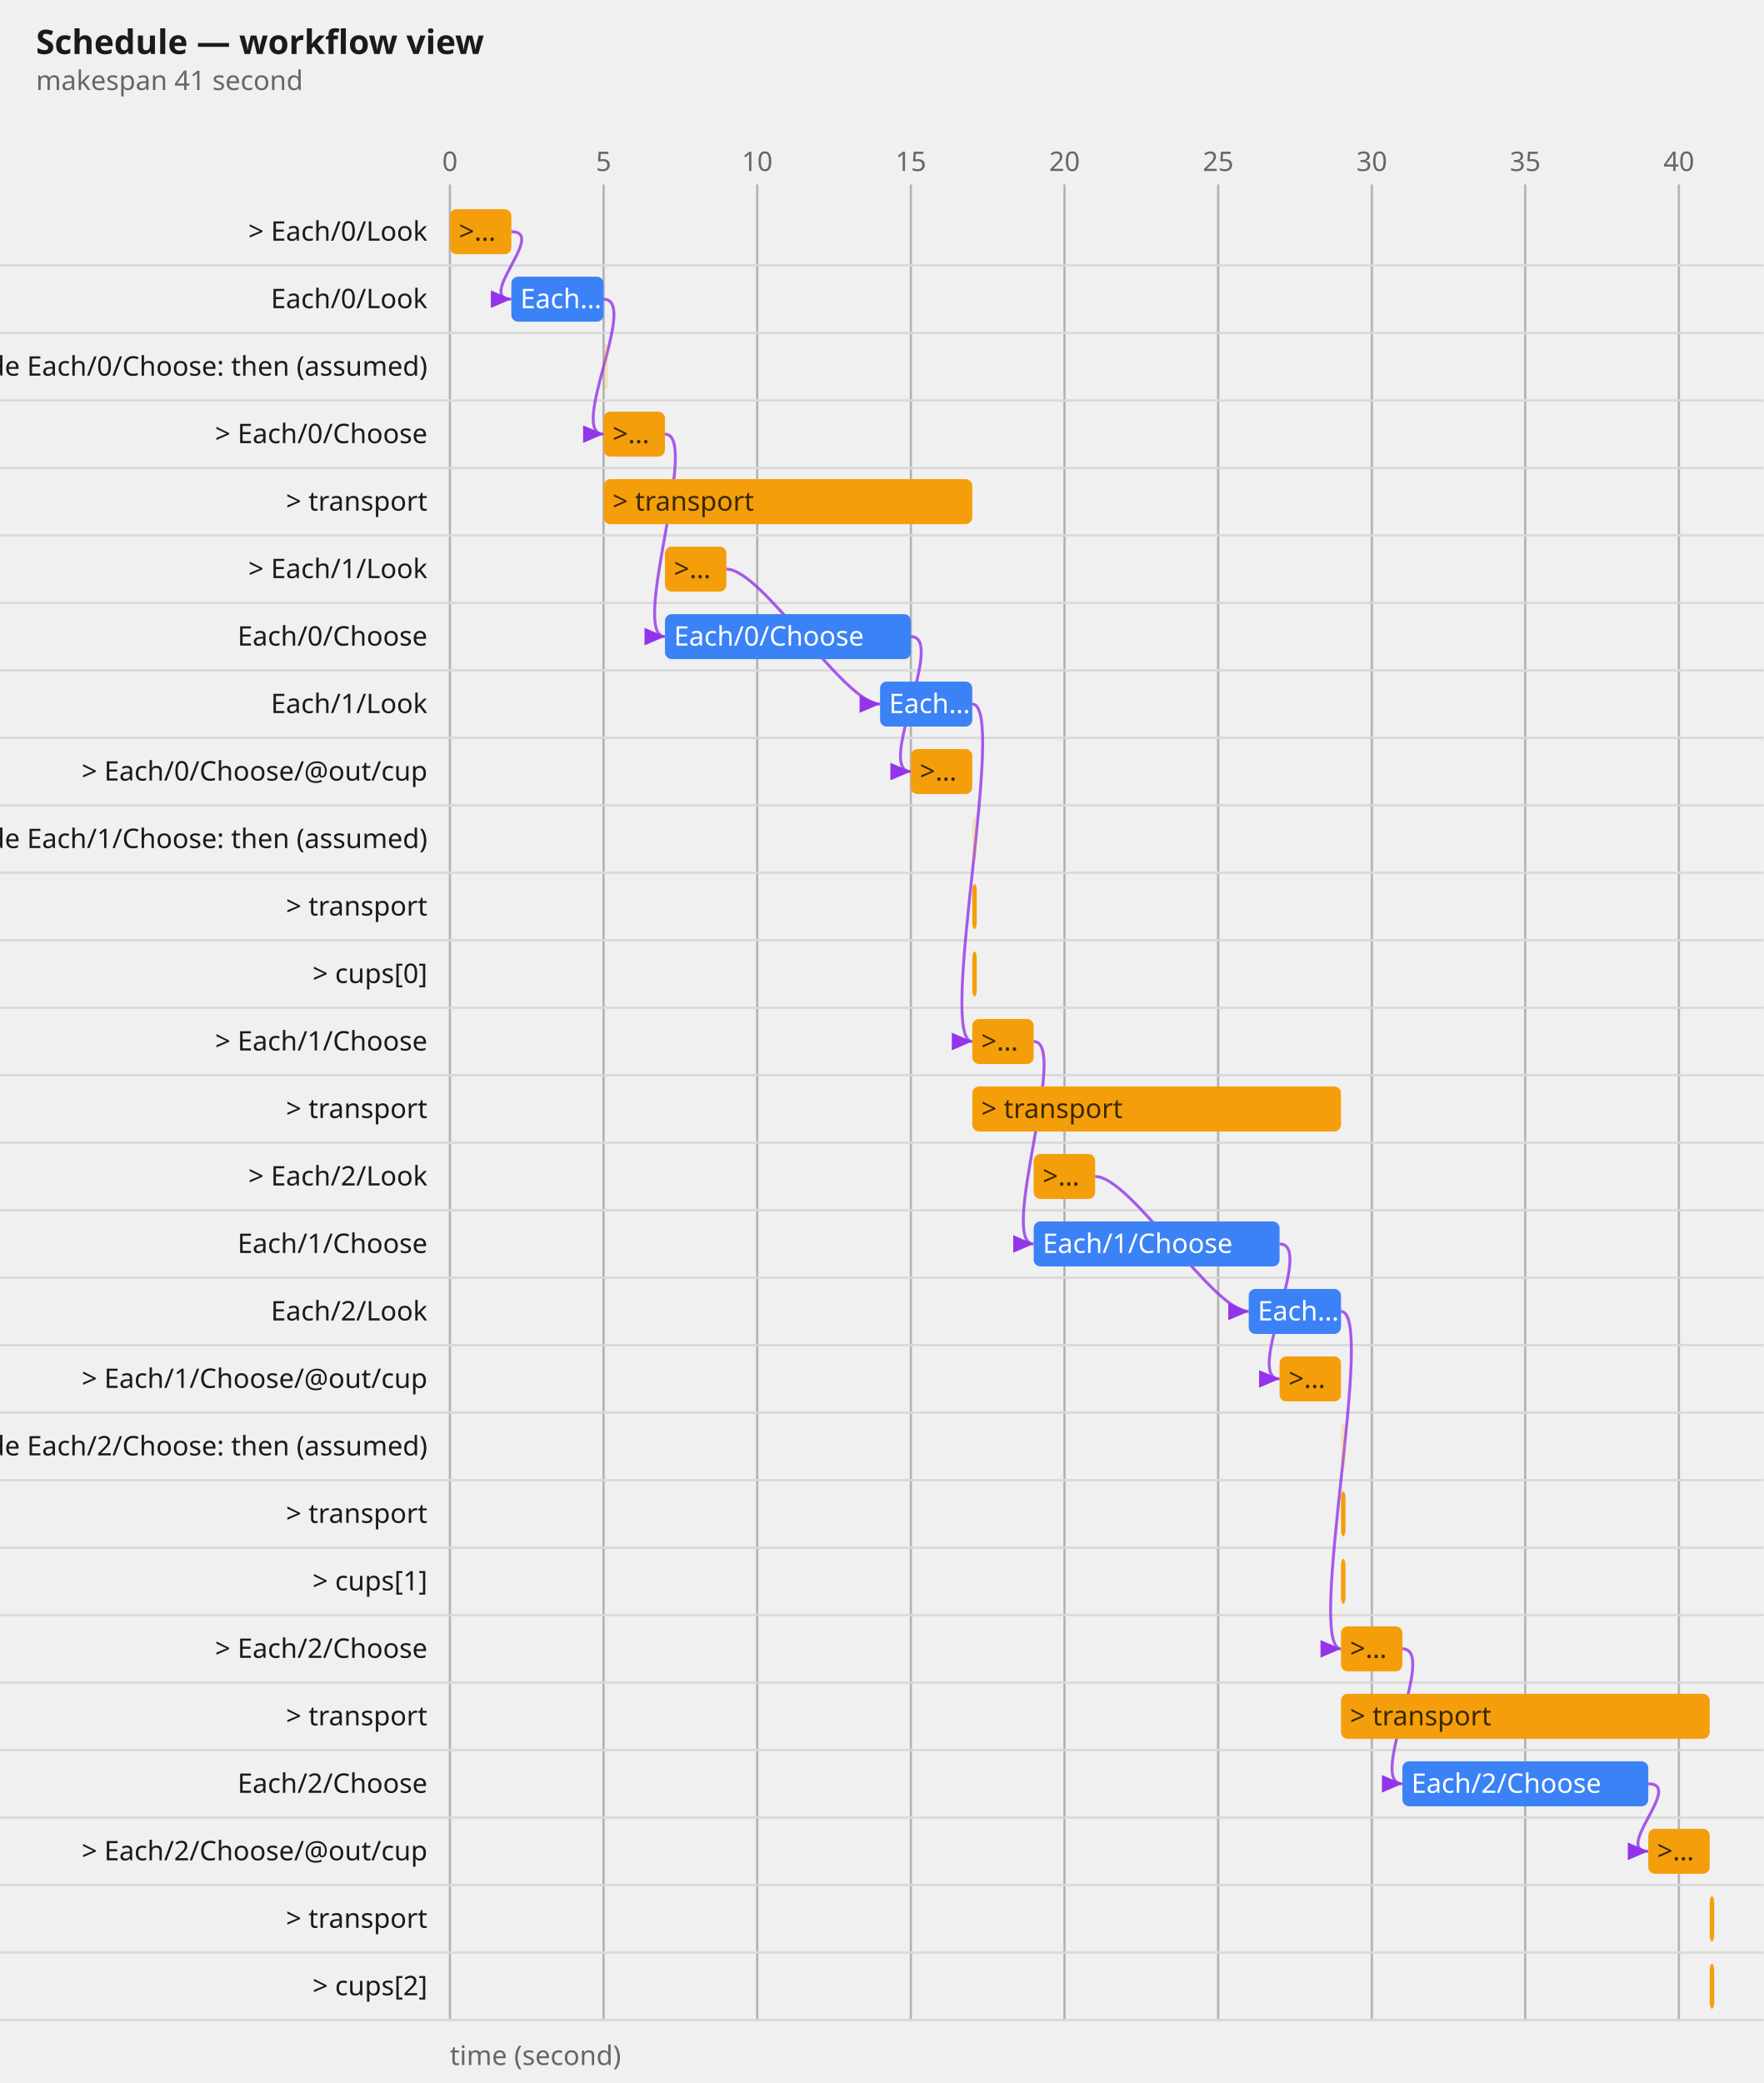
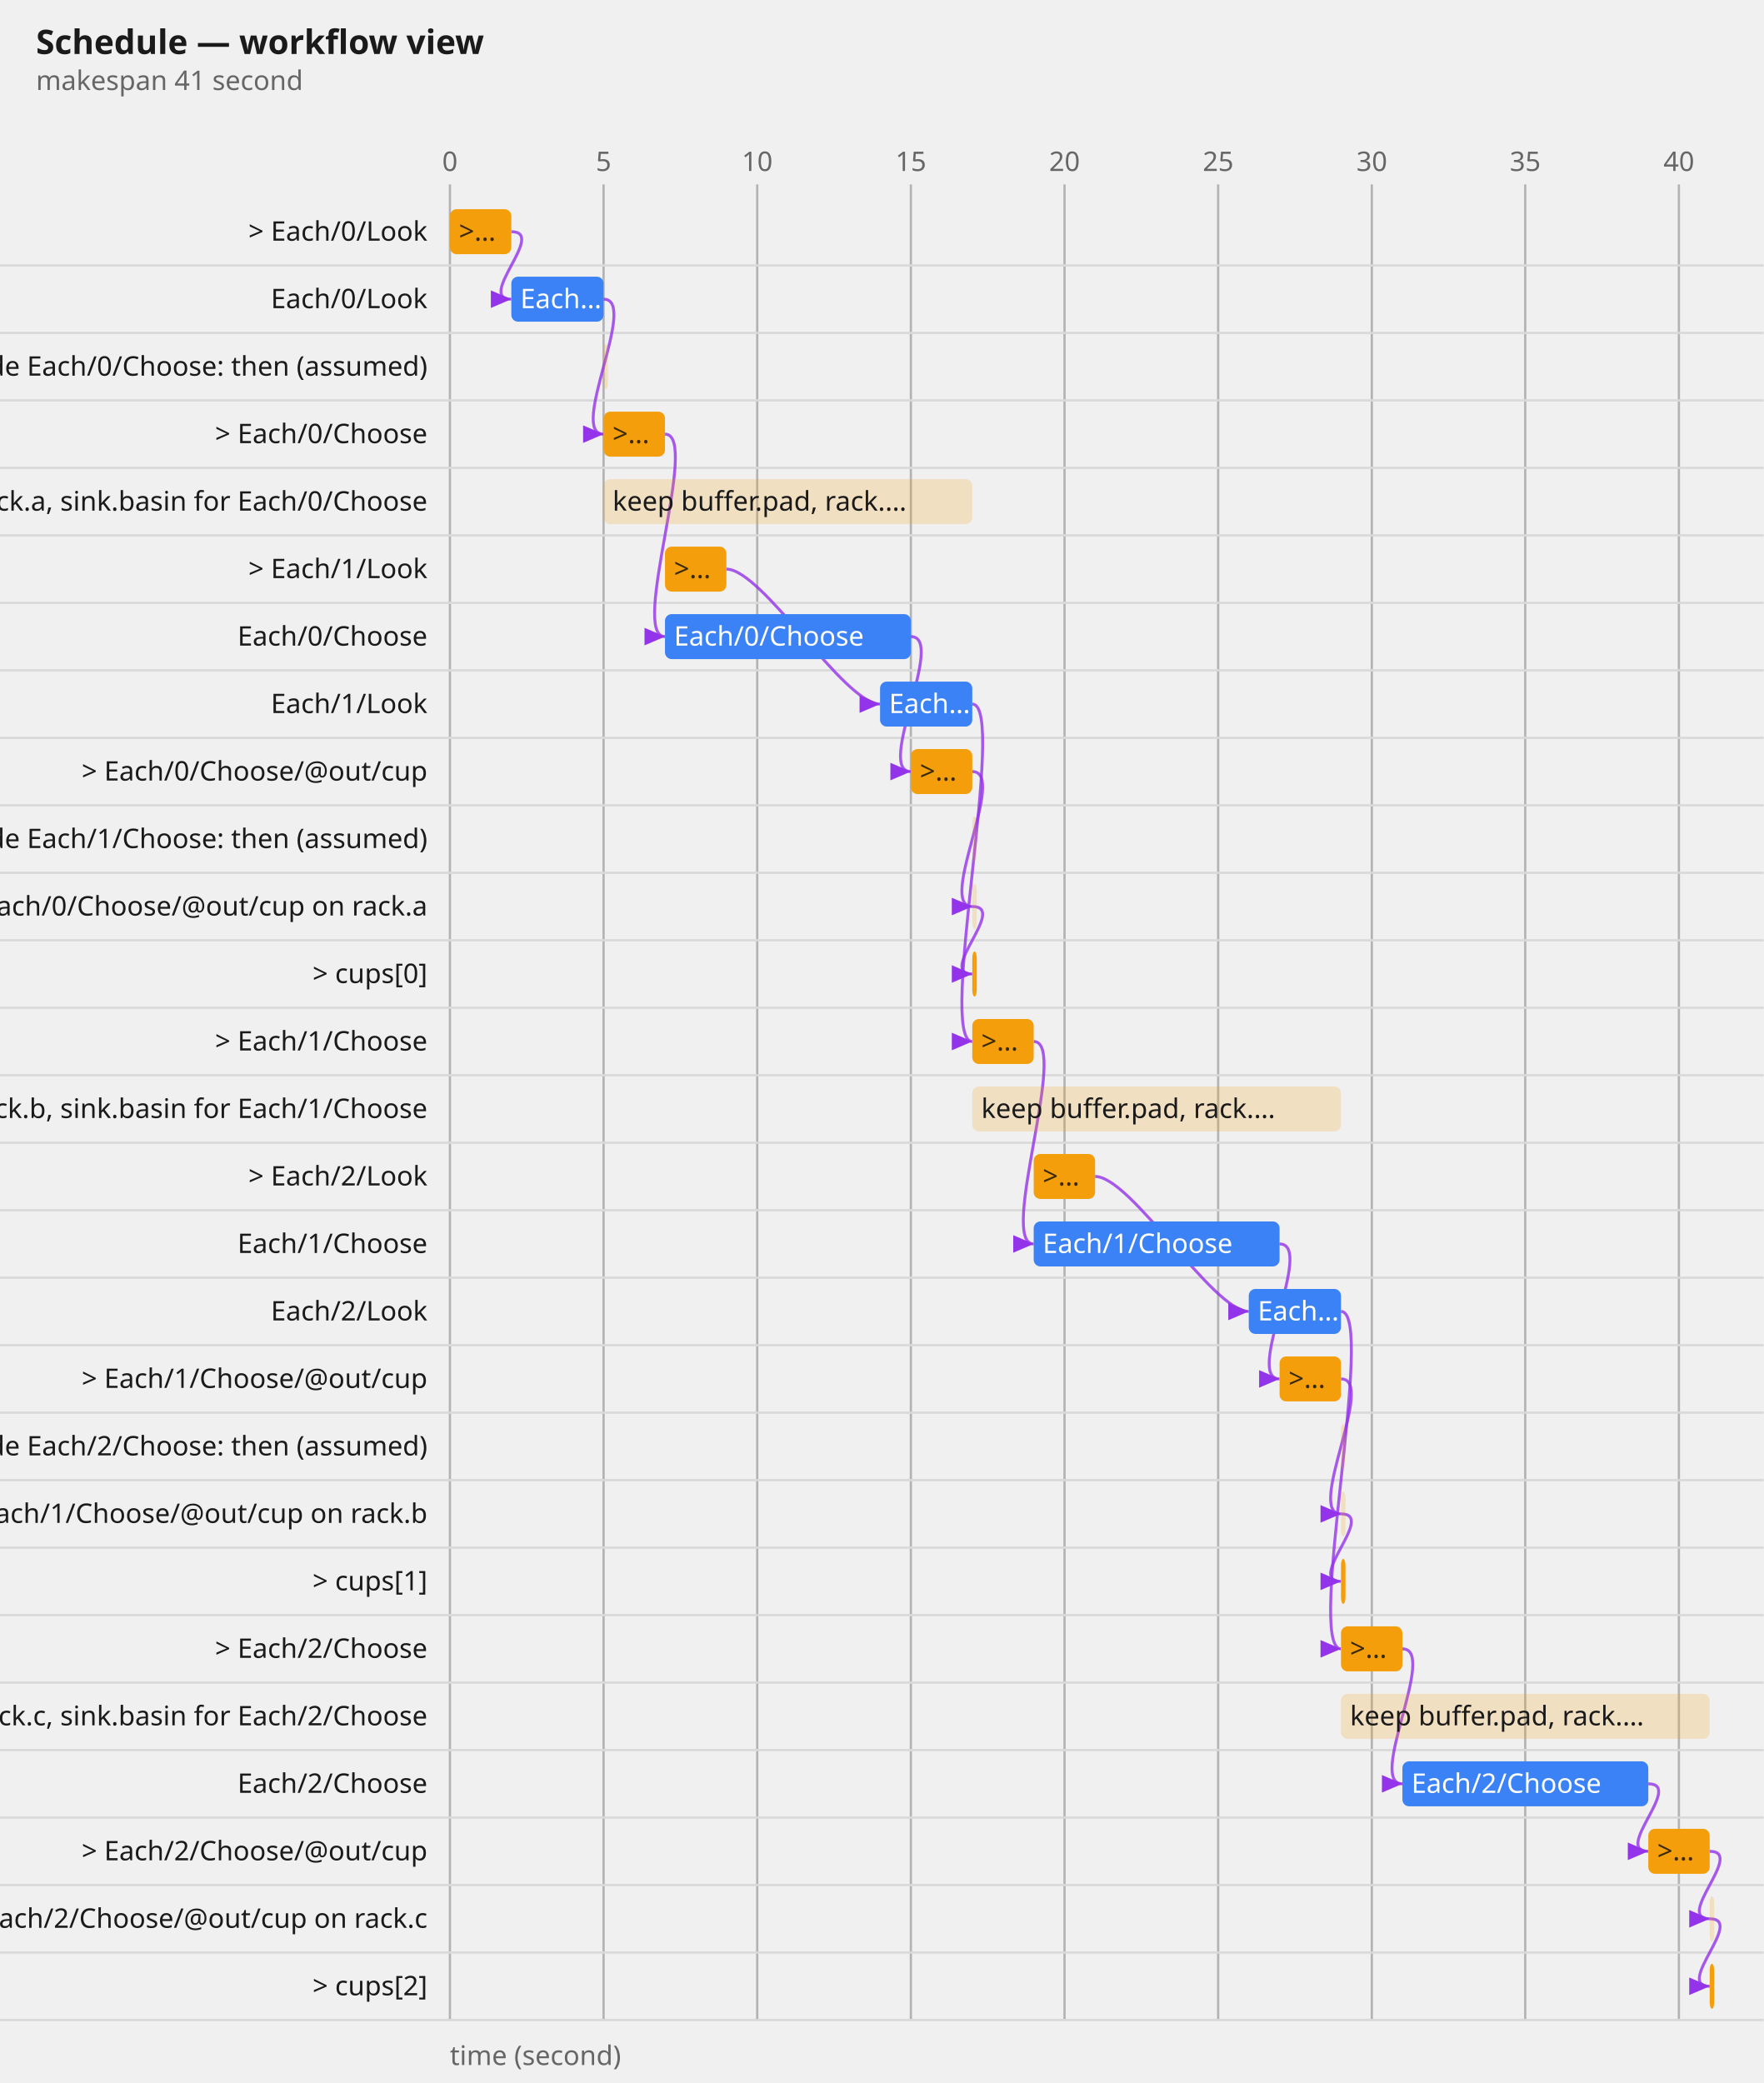
<svg xmlns="http://www.w3.org/2000/svg" viewBox="0 0 784 926" width="784" height="926" font-family="system-ui, sans-serif" font-size="12">
  <text fill="#1a1a1a" font-size="15" font-weight="600" x="16" y="24">Schedule — workflow view</text>
  <text fill="#666666" x="16" y="40">makespan 41 second</text>
  <defs>
    <marker id="ah" markerWidth="8" markerHeight="8" refX="7" refY="3" orient="auto">
      <path d="M0,0 L7,3 L0,6 Z" fill="#9333ea" />
    </marker>
  </defs>
  <g transform="translate(0,48)">
    <line stroke="#b3b3b3" stroke-width="1" x1="200.0" y1="34.0" x2="200.0" y2="850.0" />
    <text fill="#666666" x="200.0" y="28.0" text-anchor="middle">0</text>
    <line stroke="#b3b3b3" stroke-width="1" x1="268.3" y1="34.0" x2="268.3" y2="850.0" />
    <text fill="#666666" x="268.3" y="28.0" text-anchor="middle">5</text>
    <line stroke="#b3b3b3" stroke-width="1" x1="336.6" y1="34.0" x2="336.6" y2="850.0" />
    <text fill="#666666" x="336.6" y="28.0" text-anchor="middle">10</text>
    <line stroke="#b3b3b3" stroke-width="1" x1="404.9" y1="34.0" x2="404.9" y2="850.0" />
    <text fill="#666666" x="404.9" y="28.0" text-anchor="middle">15</text>
    <line stroke="#b3b3b3" stroke-width="1" x1="473.2" y1="34.0" x2="473.2" y2="850.0" />
    <text fill="#666666" x="473.2" y="28.0" text-anchor="middle">20</text>
    <line stroke="#b3b3b3" stroke-width="1" x1="541.5" y1="34.0" x2="541.5" y2="850.0" />
    <text fill="#666666" x="541.5" y="28.0" text-anchor="middle">25</text>
    <line stroke="#b3b3b3" stroke-width="1" x1="609.8" y1="34.0" x2="609.8" y2="850.0" />
    <text fill="#666666" x="609.8" y="28.0" text-anchor="middle">30</text>
    <line stroke="#b3b3b3" stroke-width="1" x1="678.0" y1="34.0" x2="678.0" y2="850.0" />
    <text fill="#666666" x="678.0" y="28.0" text-anchor="middle">35</text>
    <line stroke="#b3b3b3" stroke-width="1" x1="746.3" y1="34.0" x2="746.3" y2="850.0" />
    <text fill="#666666" x="746.3" y="28.0" text-anchor="middle">40</text>
    <text fill="#666666" x="200.0" y="870.0">time (second)</text>
    <line stroke="#d9d9d9" stroke-width="1" x1="0" y1="70.0" x2="784.0" y2="70.0" />
    <text fill="#1a1a1a" x="190.0" y="59.0" text-anchor="end">&gt; Each/0/Look</text>
    <line stroke="#d9d9d9" stroke-width="1" x1="0" y1="100.0" x2="784.0" y2="100.0" />
    <text fill="#1a1a1a" x="190.0" y="89.0" text-anchor="end">Each/0/Look</text>
    <line stroke="#d9d9d9" stroke-width="1" x1="0" y1="130.0" x2="784.0" y2="130.0" />
    <text fill="#1a1a1a" x="190.0" y="119.0" text-anchor="end">decide Each/0/Choose: then (assumed)</text>
    <line stroke="#d9d9d9" stroke-width="1" x1="0" y1="160.0" x2="784.0" y2="160.0" />
    <text fill="#1a1a1a" x="190.0" y="149.0" text-anchor="end">&gt; Each/0/Choose</text>
    <line stroke="#d9d9d9" stroke-width="1" x1="0" y1="190.0" x2="784.0" y2="190.0" />
-     <text fill="#1a1a1a" x="190.0" y="179.0" text-anchor="end">&gt; transport</text>
+     <text fill="#1a1a1a" x="190.0" y="179.0" text-anchor="end">keep buffer.pad, rack.a, sink.basin for Each/0/Choose</text>
    <line stroke="#d9d9d9" stroke-width="1" x1="0" y1="220.0" x2="784.0" y2="220.0" />
    <text fill="#1a1a1a" x="190.0" y="209.0" text-anchor="end">&gt; Each/1/Look</text>
    <line stroke="#d9d9d9" stroke-width="1" x1="0" y1="250.0" x2="784.0" y2="250.0" />
    <text fill="#1a1a1a" x="190.0" y="239.0" text-anchor="end">Each/0/Choose</text>
    <line stroke="#d9d9d9" stroke-width="1" x1="0" y1="280.0" x2="784.0" y2="280.0" />
    <text fill="#1a1a1a" x="190.0" y="269.0" text-anchor="end">Each/1/Look</text>
    <line stroke="#d9d9d9" stroke-width="1" x1="0" y1="310.0" x2="784.0" y2="310.0" />
    <text fill="#1a1a1a" x="190.0" y="299.0" text-anchor="end">&gt; Each/0/Choose/@out/cup</text>
    <line stroke="#d9d9d9" stroke-width="1" x1="0" y1="340.0" x2="784.0" y2="340.0" />
    <text fill="#1a1a1a" x="190.0" y="329.0" text-anchor="end">decide Each/1/Choose: then (assumed)</text>
    <line stroke="#d9d9d9" stroke-width="1" x1="0" y1="370.0" x2="784.0" y2="370.0" />
-     <text fill="#1a1a1a" x="190.0" y="359.0" text-anchor="end">&gt; transport</text>
+     <text fill="#1a1a1a" x="190.0" y="359.0" text-anchor="end">gate Each/0/Choose/@out/cup on rack.a</text>
    <line stroke="#d9d9d9" stroke-width="1" x1="0" y1="400.0" x2="784.0" y2="400.0" />
    <text fill="#1a1a1a" x="190.0" y="389.0" text-anchor="end">&gt; cups[0]</text>
    <line stroke="#d9d9d9" stroke-width="1" x1="0" y1="430.0" x2="784.0" y2="430.0" />
    <text fill="#1a1a1a" x="190.0" y="419.0" text-anchor="end">&gt; Each/1/Choose</text>
    <line stroke="#d9d9d9" stroke-width="1" x1="0" y1="460.0" x2="784.0" y2="460.0" />
-     <text fill="#1a1a1a" x="190.0" y="449.0" text-anchor="end">&gt; transport</text>
+     <text fill="#1a1a1a" x="190.0" y="449.0" text-anchor="end">keep buffer.pad, rack.b, sink.basin for Each/1/Choose</text>
    <line stroke="#d9d9d9" stroke-width="1" x1="0" y1="490.0" x2="784.0" y2="490.0" />
    <text fill="#1a1a1a" x="190.0" y="479.0" text-anchor="end">&gt; Each/2/Look</text>
    <line stroke="#d9d9d9" stroke-width="1" x1="0" y1="520.0" x2="784.0" y2="520.0" />
    <text fill="#1a1a1a" x="190.0" y="509.0" text-anchor="end">Each/1/Choose</text>
    <line stroke="#d9d9d9" stroke-width="1" x1="0" y1="550.0" x2="784.0" y2="550.0" />
    <text fill="#1a1a1a" x="190.0" y="539.0" text-anchor="end">Each/2/Look</text>
    <line stroke="#d9d9d9" stroke-width="1" x1="0" y1="580.0" x2="784.0" y2="580.0" />
    <text fill="#1a1a1a" x="190.0" y="569.0" text-anchor="end">&gt; Each/1/Choose/@out/cup</text>
    <line stroke="#d9d9d9" stroke-width="1" x1="0" y1="610.0" x2="784.0" y2="610.0" />
    <text fill="#1a1a1a" x="190.0" y="599.0" text-anchor="end">decide Each/2/Choose: then (assumed)</text>
    <line stroke="#d9d9d9" stroke-width="1" x1="0" y1="640.0" x2="784.0" y2="640.0" />
-     <text fill="#1a1a1a" x="190.0" y="629.0" text-anchor="end">&gt; transport</text>
+     <text fill="#1a1a1a" x="190.0" y="629.0" text-anchor="end">gate Each/1/Choose/@out/cup on rack.b</text>
    <line stroke="#d9d9d9" stroke-width="1" x1="0" y1="670.0" x2="784.0" y2="670.0" />
    <text fill="#1a1a1a" x="190.0" y="659.0" text-anchor="end">&gt; cups[1]</text>
    <line stroke="#d9d9d9" stroke-width="1" x1="0" y1="700.0" x2="784.0" y2="700.0" />
    <text fill="#1a1a1a" x="190.0" y="689.0" text-anchor="end">&gt; Each/2/Choose</text>
    <line stroke="#d9d9d9" stroke-width="1" x1="0" y1="730.0" x2="784.0" y2="730.0" />
-     <text fill="#1a1a1a" x="190.0" y="719.0" text-anchor="end">&gt; transport</text>
+     <text fill="#1a1a1a" x="190.0" y="719.0" text-anchor="end">keep buffer.pad, rack.c, sink.basin for Each/2/Choose</text>
    <line stroke="#d9d9d9" stroke-width="1" x1="0" y1="760.0" x2="784.0" y2="760.0" />
    <text fill="#1a1a1a" x="190.0" y="749.0" text-anchor="end">Each/2/Choose</text>
    <line stroke="#d9d9d9" stroke-width="1" x1="0" y1="790.0" x2="784.0" y2="790.0" />
    <text fill="#1a1a1a" x="190.0" y="779.0" text-anchor="end">&gt; Each/2/Choose/@out/cup</text>
    <line stroke="#d9d9d9" stroke-width="1" x1="0" y1="820.0" x2="784.0" y2="820.0" />
-     <text fill="#1a1a1a" x="190.0" y="809.0" text-anchor="end">&gt; transport</text>
+     <text fill="#1a1a1a" x="190.0" y="809.0" text-anchor="end">gate Each/2/Choose/@out/cup on rack.c</text>
    <line stroke="#d9d9d9" stroke-width="1" x1="0" y1="850.0" x2="784.0" y2="850.0" />
    <text fill="#1a1a1a" x="190.0" y="839.0" text-anchor="end">&gt; cups[2]</text>
    <path fill="none" stroke="#9333ea" stroke-width="1.3" stroke-opacity="0.8" d="M227.3,55.0 C243.3,55.0 211.3,85.0 227.3,85.0" marker-end="url(#ah)" />
    <path fill="none" stroke="#9333ea" stroke-width="1.3" stroke-opacity="0.8" d="M268.3,85.0 C284.3,85.0 252.3,145.0 268.3,145.0" marker-end="url(#ah)" />
    <path fill="none" stroke="#9333ea" stroke-width="1.3" stroke-opacity="0.8" d="M295.6,145.0 C311.6,145.0 279.6,235.0 295.6,235.0" marker-end="url(#ah)" />
    <path fill="none" stroke="#9333ea" stroke-width="1.3" stroke-opacity="0.8" d="M322.9,205.0 C338.9,205.0 375.2,265.0 391.2,265.0" marker-end="url(#ah)" />
    <path fill="none" stroke="#9333ea" stroke-width="1.3" stroke-opacity="0.8" d="M404.9,235.0 C420.9,235.0 388.9,295.0 404.9,295.0" marker-end="url(#ah)" />
+     <path fill="none" stroke="#9333ea" stroke-width="1.3" stroke-opacity="0.8" d="M432.2,295.0 C448.2,295.0 416.2,355.0 432.2,355.0" marker-end="url(#ah)" />
+     <path fill="none" stroke="#9333ea" stroke-width="1.3" stroke-opacity="0.8" d="M432.2,355.0 C448.2,355.0 416.2,385.0 432.2,385.0" marker-end="url(#ah)" />
    <path fill="none" stroke="#9333ea" stroke-width="1.3" stroke-opacity="0.8" d="M432.2,265.0 C448.2,265.0 416.2,415.0 432.2,415.0" marker-end="url(#ah)" />
    <path fill="none" stroke="#9333ea" stroke-width="1.3" stroke-opacity="0.8" d="M459.5,415.0 C475.5,415.0 443.5,505.0 459.5,505.0" marker-end="url(#ah)" />
    <path fill="none" stroke="#9333ea" stroke-width="1.3" stroke-opacity="0.8" d="M486.8,475.0 C502.8,475.0 539.1,535.0 555.1,535.0" marker-end="url(#ah)" />
    <path fill="none" stroke="#9333ea" stroke-width="1.3" stroke-opacity="0.8" d="M568.8,505.0 C584.8,505.0 552.8,565.0 568.8,565.0" marker-end="url(#ah)" />
+     <path fill="none" stroke="#9333ea" stroke-width="1.3" stroke-opacity="0.8" d="M596.1,565.0 C612.1,565.0 580.1,625.0 596.1,625.0" marker-end="url(#ah)" />
+     <path fill="none" stroke="#9333ea" stroke-width="1.3" stroke-opacity="0.8" d="M596.1,625.0 C612.1,625.0 580.1,655.0 596.1,655.0" marker-end="url(#ah)" />
    <path fill="none" stroke="#9333ea" stroke-width="1.3" stroke-opacity="0.8" d="M596.1,535.0 C612.1,535.0 580.1,685.0 596.1,685.0" marker-end="url(#ah)" />
    <path fill="none" stroke="#9333ea" stroke-width="1.3" stroke-opacity="0.8" d="M623.4,685.0 C639.4,685.0 607.4,745.0 623.4,745.0" marker-end="url(#ah)" />
    <path fill="none" stroke="#9333ea" stroke-width="1.3" stroke-opacity="0.8" d="M732.7,745.0 C748.7,745.0 716.7,775.0 732.7,775.0" marker-end="url(#ah)" />
+     <path fill="none" stroke="#9333ea" stroke-width="1.3" stroke-opacity="0.8" d="M760.0,775.0 C776.0,775.0 744.0,805.0 760.0,805.0" marker-end="url(#ah)" />
+     <path fill="none" stroke="#9333ea" stroke-width="1.3" stroke-opacity="0.8" d="M760.0,805.0 C776.0,805.0 744.0,835.0 760.0,835.0" marker-end="url(#ah)" />
    <rect fill="#f59e0b" x="200.0" y="45.0" width="27.3" height="20" rx="3" />
    <text fill="#3a2a00" x="204.0" y="59.0">&gt;…</text>
    <rect fill="#3b82f6" x="227.3" y="75.0" width="41.0" height="20" rx="3" />
    <text fill="#ffffff" x="231.3" y="89.0">Each…</text>
    <rect fill="#f59e0b" fill-opacity="0.2" x="268.3" y="105.0" width="2.0" height="20" rx="3" />
    <rect fill="#f59e0b" x="268.3" y="135.0" width="27.3" height="20" rx="3" />
    <text fill="#3a2a00" x="272.3" y="149.0">&gt;…</text>
-     <rect fill="#f59e0b" x="268.3" y="165.0" width="163.9" height="20" rx="3" />
-     <text fill="#3a2a00" x="272.3" y="179.0">&gt; transport</text>
+     <rect fill="#f59e0b" fill-opacity="0.2" x="268.3" y="165.0" width="163.9" height="20" rx="3" />
+     <text fill="#1a1a1a" x="272.3" y="179.0">keep buffer.pad, rack.…</text>
    <rect fill="#f59e0b" x="295.6" y="195.0" width="27.3" height="20" rx="3" />
    <text fill="#3a2a00" x="299.6" y="209.0">&gt;…</text>
    <rect fill="#3b82f6" x="295.6" y="225.0" width="109.3" height="20" rx="3" />
    <text fill="#ffffff" x="299.6" y="239.0">Each/0/Choose</text>
    <rect fill="#3b82f6" x="391.2" y="255.0" width="41.0" height="20" rx="3" />
    <text fill="#ffffff" x="395.2" y="269.0">Each…</text>
    <rect fill="#f59e0b" x="404.9" y="285.0" width="27.3" height="20" rx="3" />
    <text fill="#3a2a00" x="408.9" y="299.0">&gt;…</text>
    <rect fill="#f59e0b" fill-opacity="0.2" x="432.2" y="315.0" width="2.0" height="20" rx="3" />
-     <rect fill="#f59e0b" x="432.2" y="345.0" width="2.0" height="20" rx="3" />
+     <rect fill="#f59e0b" fill-opacity="0.2" x="432.2" y="345.0" width="2.0" height="20" rx="3" />
    <rect fill="#f59e0b" x="432.2" y="375.0" width="2.0" height="20" rx="3" />
    <rect fill="#f59e0b" x="432.2" y="405.0" width="27.3" height="20" rx="3" />
    <text fill="#3a2a00" x="436.2" y="419.0">&gt;…</text>
-     <rect fill="#f59e0b" x="432.2" y="435.0" width="163.9" height="20" rx="3" />
-     <text fill="#3a2a00" x="436.2" y="449.0">&gt; transport</text>
+     <rect fill="#f59e0b" fill-opacity="0.2" x="432.2" y="435.0" width="163.9" height="20" rx="3" />
+     <text fill="#1a1a1a" x="436.2" y="449.0">keep buffer.pad, rack.…</text>
    <rect fill="#f59e0b" x="459.5" y="465.0" width="27.3" height="20" rx="3" />
    <text fill="#3a2a00" x="463.5" y="479.0">&gt;…</text>
    <rect fill="#3b82f6" x="459.5" y="495.0" width="109.3" height="20" rx="3" />
    <text fill="#ffffff" x="463.5" y="509.0">Each/1/Choose</text>
    <rect fill="#3b82f6" x="555.1" y="525.0" width="41.0" height="20" rx="3" />
    <text fill="#ffffff" x="559.1" y="539.0">Each…</text>
    <rect fill="#f59e0b" x="568.8" y="555.0" width="27.3" height="20" rx="3" />
    <text fill="#3a2a00" x="572.8" y="569.0">&gt;…</text>
    <rect fill="#f59e0b" fill-opacity="0.2" x="596.1" y="585.0" width="2.0" height="20" rx="3" />
-     <rect fill="#f59e0b" x="596.1" y="615.0" width="2.0" height="20" rx="3" />
+     <rect fill="#f59e0b" fill-opacity="0.2" x="596.1" y="615.0" width="2.0" height="20" rx="3" />
    <rect fill="#f59e0b" x="596.1" y="645.0" width="2.0" height="20" rx="3" />
    <rect fill="#f59e0b" x="596.1" y="675.0" width="27.3" height="20" rx="3" />
    <text fill="#3a2a00" x="600.1" y="689.0">&gt;…</text>
-     <rect fill="#f59e0b" x="596.1" y="705.0" width="163.9" height="20" rx="3" />
-     <text fill="#3a2a00" x="600.1" y="719.0">&gt; transport</text>
+     <rect fill="#f59e0b" fill-opacity="0.2" x="596.1" y="705.0" width="163.9" height="20" rx="3" />
+     <text fill="#1a1a1a" x="600.1" y="719.0">keep buffer.pad, rack.…</text>
    <rect fill="#3b82f6" x="623.4" y="735.0" width="109.3" height="20" rx="3" />
    <text fill="#ffffff" x="627.4" y="749.0">Each/2/Choose</text>
    <rect fill="#f59e0b" x="732.7" y="765.0" width="27.3" height="20" rx="3" />
    <text fill="#3a2a00" x="736.7" y="779.0">&gt;…</text>
-     <rect fill="#f59e0b" x="760.0" y="795.0" width="2.0" height="20" rx="3" />
+     <rect fill="#f59e0b" fill-opacity="0.2" x="760.0" y="795.0" width="2.0" height="20" rx="3" />
    <rect fill="#f59e0b" x="760.0" y="825.0" width="2.0" height="20" rx="3" />
  </g>
</svg>
